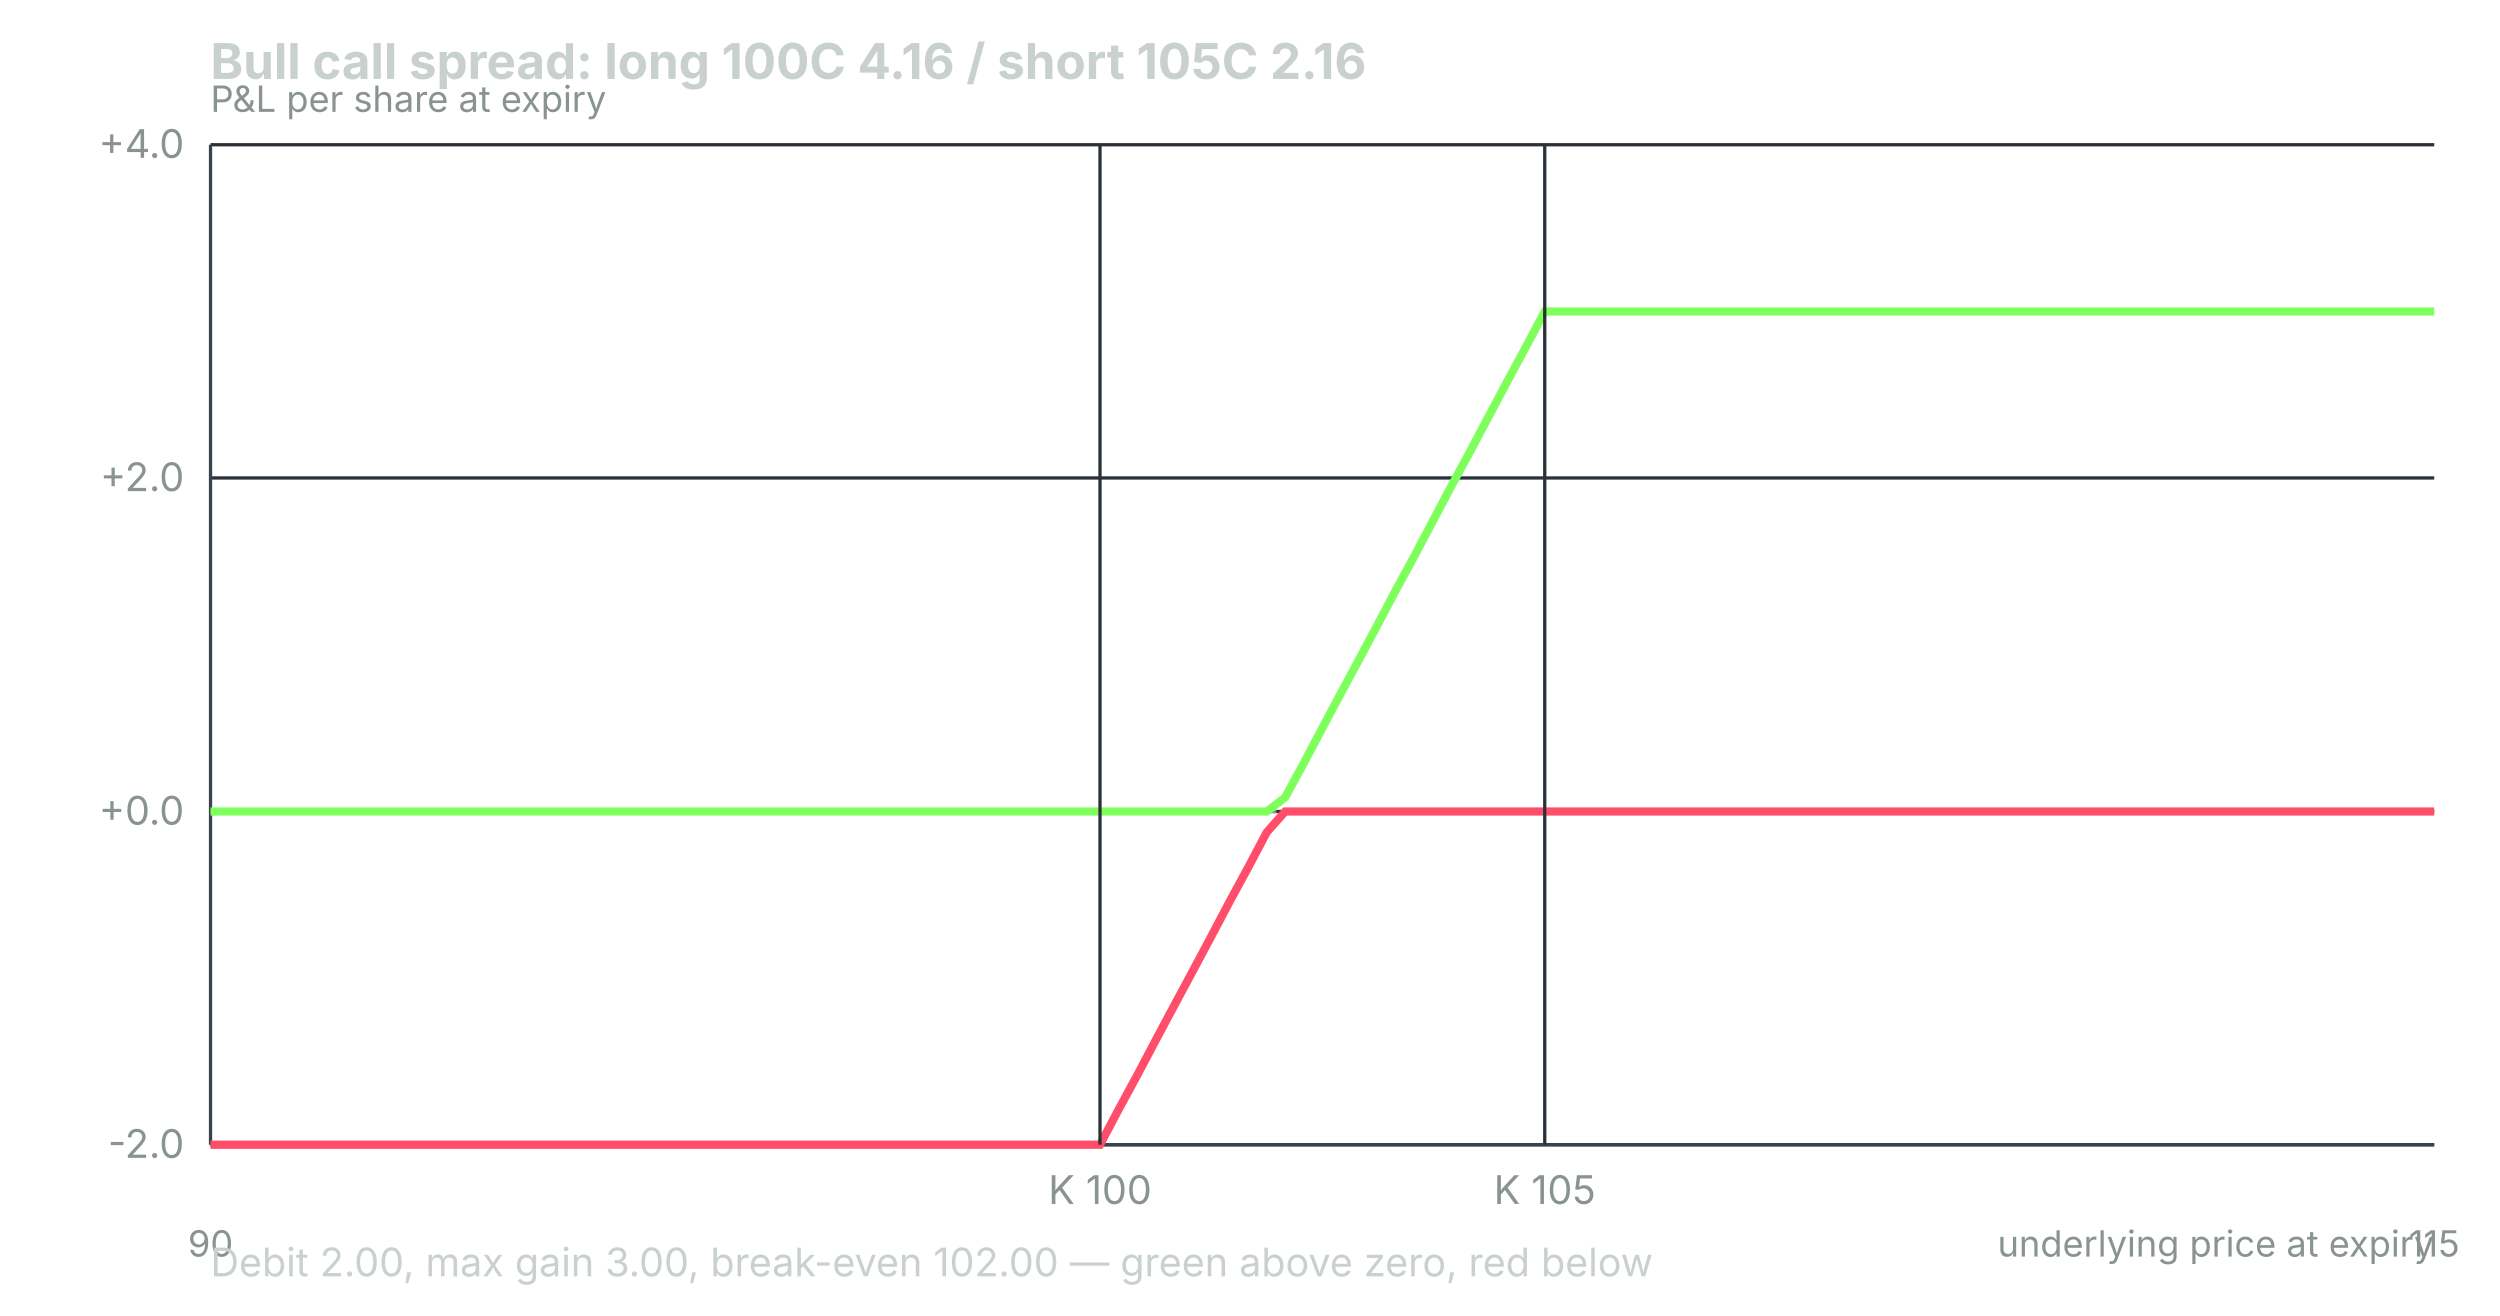
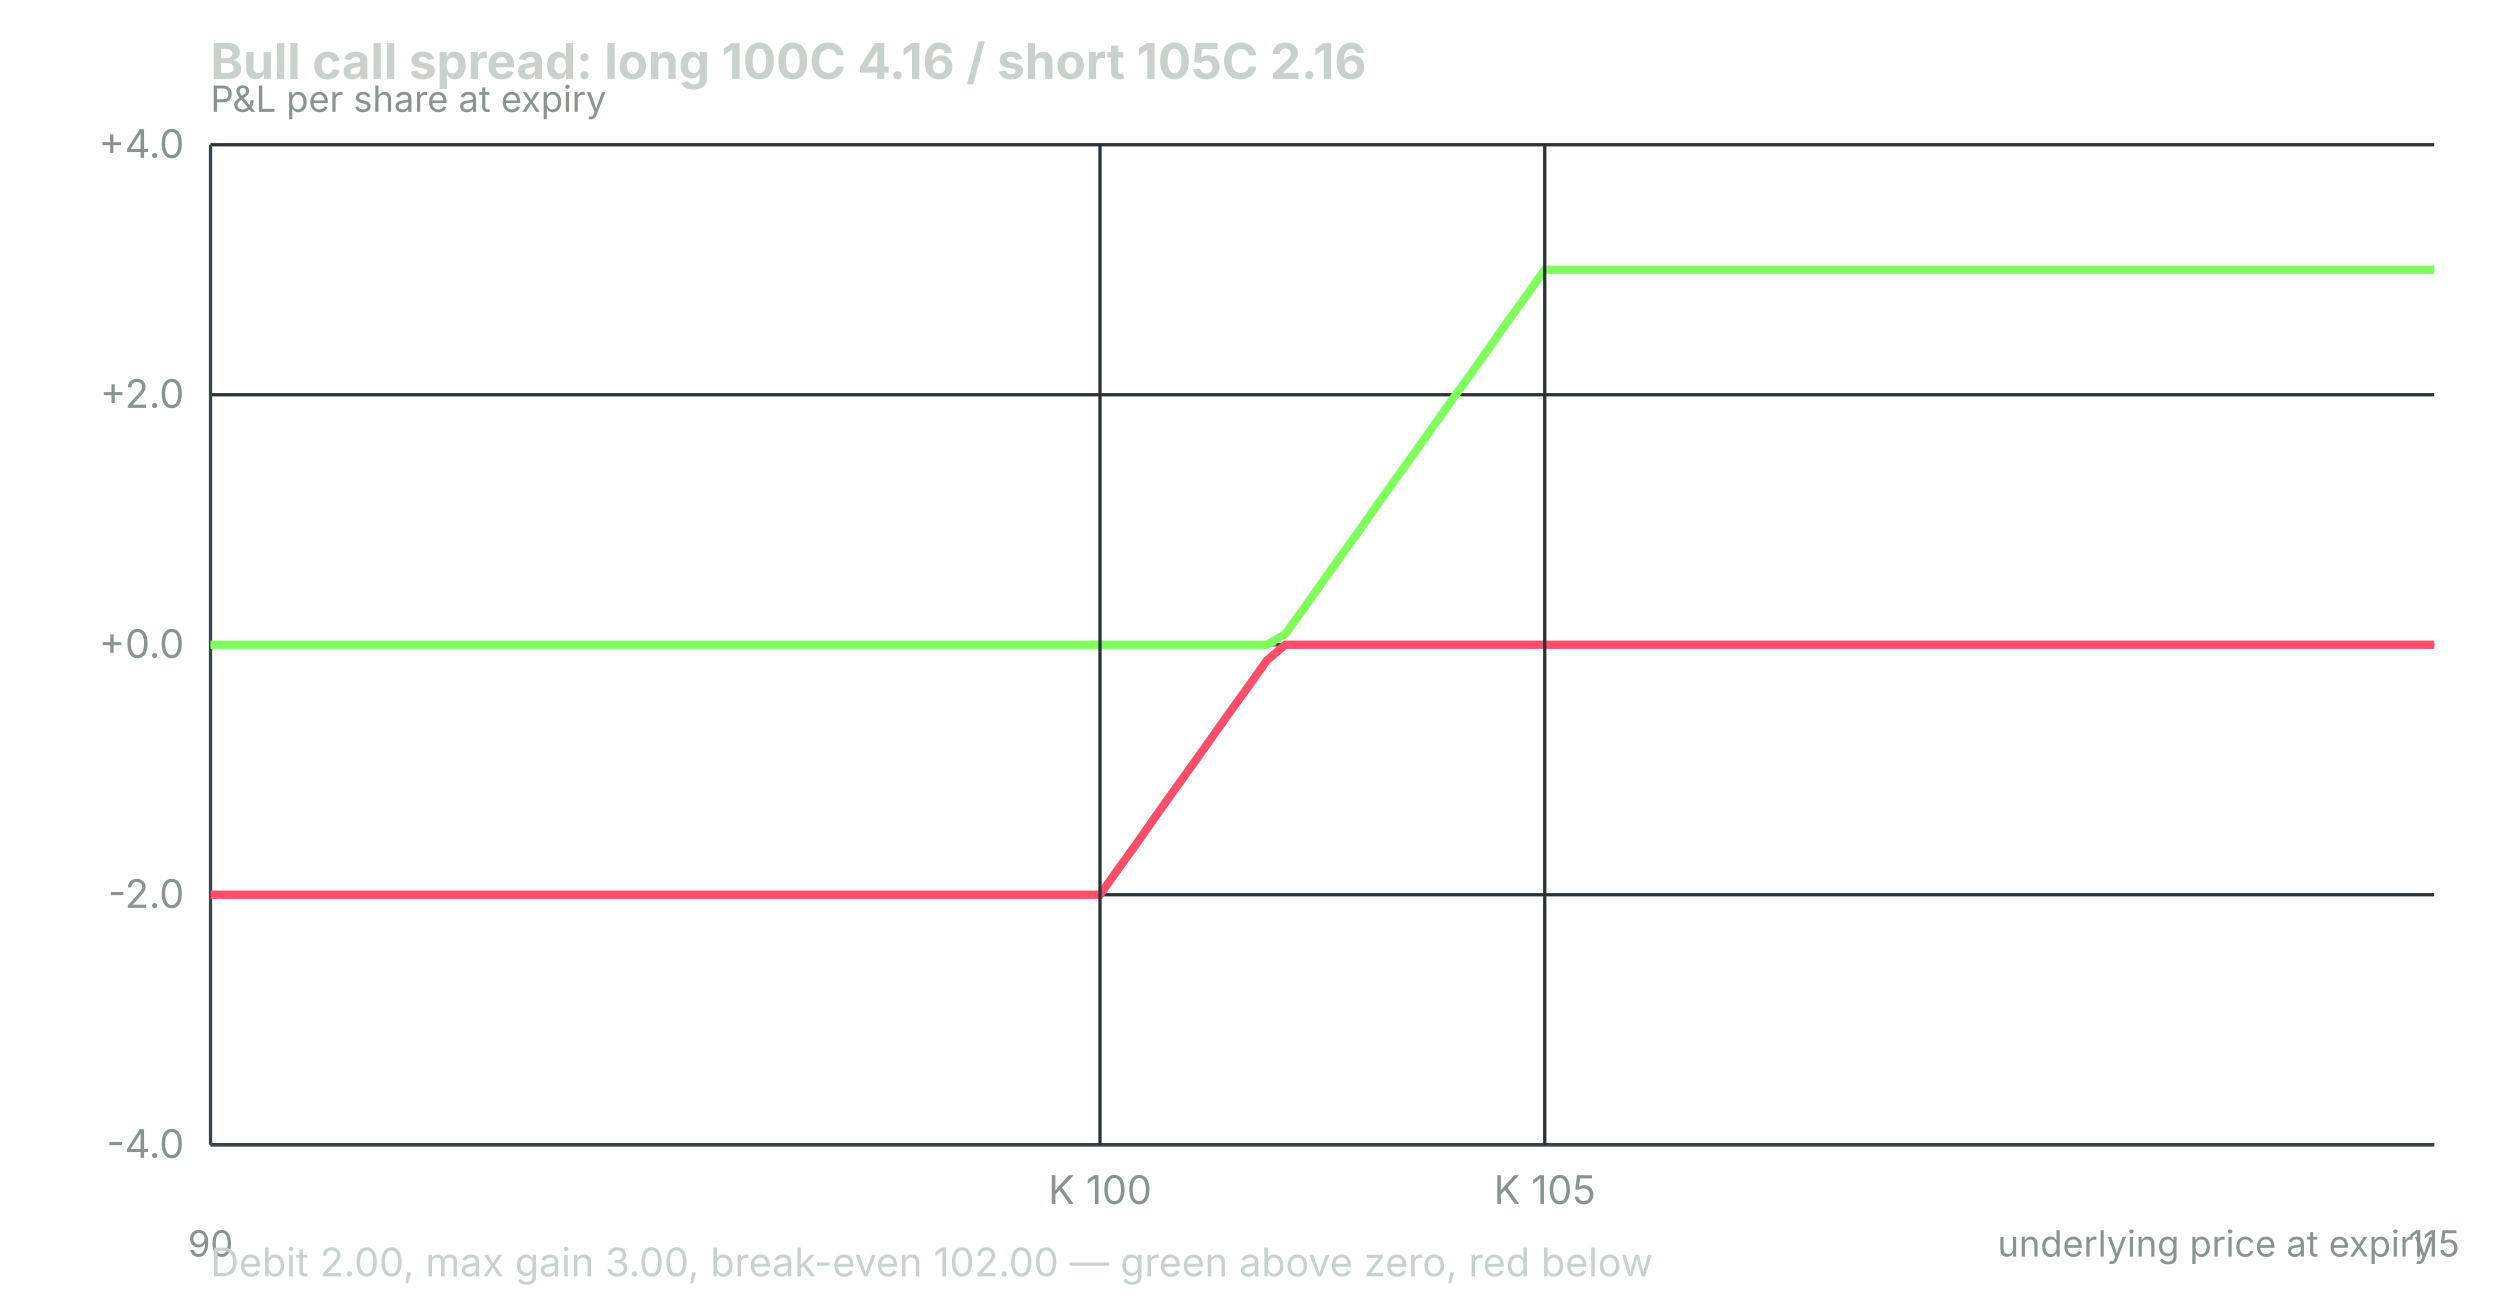
<svg xmlns="http://www.w3.org/2000/svg" viewBox="0 0 760 400" role="img" font-family="ui-sans-serif,system-ui,-apple-system,Segoe UI,sans-serif" font-size="12">
  <text x="64" y="24" fill="#c9d1cc" font-size="15" font-weight="700">Bull call spread: long 100C 4.16 / short 105C 2.16</text>
  <line x1="64" y1="348.0" x2="740" y2="348.0" stroke="#2a3138" stroke-width="1" />
-   <text x="56" y="352.0" fill="#8a948e" text-anchor="end">-2.0</text>
-   <line x1="64" y1="246.7" x2="740" y2="246.7" stroke="#2a3138" stroke-width="1" />
-   <text x="56" y="250.7" fill="#8a948e" text-anchor="end">+0.0</text>
-   <line x1="64" y1="145.3" x2="740" y2="145.3" stroke="#2a3138" stroke-width="1" />
-   <text x="56" y="149.3" fill="#8a948e" text-anchor="end">+2.0</text>
+   <text x="56" y="352.0" fill="#8a948e" text-anchor="end">-4.0</text>
+   <line x1="64" y1="272.0" x2="740" y2="272.0" stroke="#2a3138" stroke-width="1" />
+   <text x="56" y="276.0" fill="#8a948e" text-anchor="end">-2.0</text>
+   <line x1="64" y1="196.0" x2="740" y2="196.0" stroke="#2a3138" stroke-width="1" />
+   <text x="56" y="200.0" fill="#8a948e" text-anchor="end">+0.0</text>
+   <line x1="64" y1="120.0" x2="740" y2="120.0" stroke="#2a3138" stroke-width="1" />
+   <text x="56" y="124.0" fill="#8a948e" text-anchor="end">+2.0</text>
  <line x1="64" y1="44.0" x2="740" y2="44.0" stroke="#2a3138" stroke-width="1" />
  <text x="56" y="48.0" fill="#8a948e" text-anchor="end">+4.0</text>
  <line x1="64" y1="44" x2="64" y2="348" stroke="#3a434b" />
  <line x1="64" y1="348" x2="740" y2="348" stroke="#3a434b" />
  <text x="64" y="34" fill="#8a948e" font-size="11">P&amp;L per share at expiry</text>
-   <line x1="64" y1="246.7" x2="740" y2="246.7" stroke="#8a948e" stroke-dasharray="4 4" />
-   <polyline points="64.0,246.7 69.6,246.7 75.3,246.7 80.9,246.7 86.5,246.7 92.2,246.7 97.8,246.7 103.4,246.7 109.1,246.7 114.7,246.7 120.3,246.7 126.0,246.7 131.6,246.7 137.2,246.7 142.9,246.7 148.5,246.7 154.1,246.7 159.8,246.7 165.4,246.7 171.0,246.7 176.7,246.7 182.3,246.7 187.9,246.7 193.6,246.7 199.2,246.7 204.8,246.7 210.5,246.7 216.1,246.7 221.7,246.7 227.4,246.7 233.0,246.7 238.6,246.7 244.3,246.7 249.9,246.7 255.5,246.7 261.2,246.7 266.8,246.7 272.4,246.7 278.1,246.7 283.7,246.7 289.3,246.7 295.0,246.7 300.6,246.7 306.2,246.7 311.9,246.7 317.5,246.7 323.1,246.7 328.8,246.7 334.4,246.7 340.0,246.7 345.7,246.7 351.3,246.7 356.9,246.7 362.6,246.7 368.2,246.7 373.8,246.7 379.5,246.7 385.1,246.7 390.7,242.4 396.4,231.9 402.0,221.3 407.6,210.8 413.3,200.2 418.9,189.7 424.5,179.1 430.2,168.6 435.8,158.0 441.4,147.4 447.1,136.9 452.7,126.3 458.3,115.8 464.0,105.2 469.6,94.7 475.2,94.7 480.9,94.7 486.5,94.7 492.1,94.7 497.8,94.7 503.4,94.7 509.0,94.7 514.7,94.7 520.3,94.7 525.9,94.7 531.6,94.7 537.2,94.7 542.8,94.7 548.5,94.7 554.1,94.7 559.7,94.7 565.4,94.7 571.0,94.7 576.6,94.7 582.3,94.7 587.9,94.7 593.5,94.7 599.2,94.7 604.8,94.7 610.4,94.7 616.1,94.7 621.7,94.7 627.3,94.7 633.0,94.7 638.6,94.7 644.2,94.7 649.9,94.7 655.5,94.7 661.1,94.7 666.8,94.7 672.4,94.7 678.0,94.7 683.7,94.7 689.3,94.7 694.9,94.7 700.6,94.7 706.2,94.7 711.8,94.7 717.5,94.7 723.1,94.7 728.7,94.7 734.4,94.7 740.0,94.7" fill="none" stroke="#7eff5c" stroke-width="2.5" />
-   <polyline points="64.0,348.0 69.6,348.0 75.3,348.0 80.9,348.0 86.5,348.0 92.2,348.0 97.8,348.0 103.4,348.0 109.1,348.0 114.7,348.0 120.3,348.0 126.0,348.0 131.6,348.0 137.2,348.0 142.9,348.0 148.5,348.0 154.1,348.0 159.8,348.0 165.4,348.0 171.0,348.0 176.7,348.0 182.3,348.0 187.9,348.0 193.6,348.0 199.2,348.0 204.8,348.0 210.5,348.0 216.1,348.0 221.7,348.0 227.4,348.0 233.0,348.0 238.6,348.0 244.3,348.0 249.9,348.0 255.5,348.0 261.2,348.0 266.8,348.0 272.4,348.0 278.1,348.0 283.7,348.0 289.3,348.0 295.0,348.0 300.6,348.0 306.2,348.0 311.9,348.0 317.5,348.0 323.1,348.0 328.8,348.0 334.4,348.0 340.0,337.4 345.7,326.9 351.3,316.3 356.9,305.8 362.6,295.2 368.2,284.7 373.8,274.1 379.5,263.6 385.1,253.0 390.7,246.7 396.4,246.7 402.0,246.7 407.6,246.7 413.3,246.7 418.9,246.7 424.5,246.7 430.2,246.7 435.8,246.7 441.4,246.7 447.1,246.7 452.7,246.7 458.3,246.7 464.0,246.7 469.6,246.7 475.2,246.7 480.9,246.7 486.5,246.7 492.1,246.7 497.8,246.7 503.4,246.7 509.0,246.7 514.7,246.7 520.3,246.7 525.9,246.7 531.6,246.7 537.2,246.7 542.8,246.7 548.5,246.7 554.1,246.7 559.7,246.7 565.4,246.7 571.0,246.7 576.6,246.7 582.3,246.7 587.9,246.7 593.5,246.7 599.2,246.7 604.8,246.7 610.4,246.7 616.1,246.7 621.7,246.7 627.3,246.7 633.0,246.7 638.6,246.7 644.2,246.7 649.9,246.7 655.5,246.7 661.1,246.7 666.8,246.7 672.4,246.7 678.0,246.7 683.7,246.7 689.3,246.7 694.9,246.7 700.6,246.7 706.2,246.7 711.8,246.7 717.5,246.7 723.1,246.7 728.7,246.7 734.4,246.7 740.0,246.7" fill="none" stroke="#ff4d6a" stroke-width="2.5" />
+   <line x1="64" y1="196.0" x2="740" y2="196.0" stroke="#8a948e" stroke-dasharray="4 4" />
+   <polyline points="64.0,196.0 69.6,196.0 75.3,196.0 80.9,196.0 86.5,196.0 92.2,196.0 97.8,196.0 103.4,196.0 109.1,196.0 114.7,196.0 120.3,196.0 126.0,196.0 131.6,196.0 137.2,196.0 142.9,196.0 148.5,196.0 154.1,196.0 159.8,196.0 165.4,196.0 171.0,196.0 176.7,196.0 182.3,196.0 187.9,196.0 193.6,196.0 199.2,196.0 204.8,196.0 210.5,196.0 216.1,196.0 221.7,196.0 227.4,196.0 233.0,196.0 238.6,196.0 244.3,196.0 249.9,196.0 255.5,196.0 261.2,196.0 266.8,196.0 272.4,196.0 278.1,196.0 283.7,196.0 289.3,196.0 295.0,196.0 300.6,196.0 306.2,196.0 311.9,196.0 317.5,196.0 323.1,196.0 328.8,196.0 334.4,196.0 340.0,196.0 345.7,196.0 351.3,196.0 356.9,196.0 362.6,196.0 368.2,196.0 373.8,196.0 379.5,196.0 385.1,196.0 390.7,192.8 396.4,184.9 402.0,177.0 407.6,169.1 413.3,161.2 418.9,153.2 424.5,145.3 430.2,137.4 435.8,129.5 441.4,121.6 447.1,113.7 452.7,105.8 458.3,97.8 464.0,89.9 469.6,82.0 475.2,82.0 480.9,82.0 486.5,82.0 492.1,82.0 497.8,82.0 503.4,82.0 509.0,82.0 514.7,82.0 520.3,82.0 525.9,82.0 531.6,82.0 537.2,82.0 542.8,82.0 548.5,82.0 554.1,82.0 559.7,82.0 565.4,82.0 571.0,82.0 576.6,82.0 582.3,82.0 587.9,82.0 593.5,82.0 599.2,82.0 604.8,82.0 610.4,82.0 616.1,82.0 621.7,82.0 627.3,82.0 633.0,82.0 638.6,82.0 644.2,82.0 649.9,82.0 655.5,82.0 661.1,82.0 666.8,82.0 672.4,82.0 678.0,82.0 683.7,82.0 689.3,82.0 694.9,82.0 700.6,82.0 706.2,82.0 711.8,82.0 717.5,82.0 723.1,82.0 728.7,82.0 734.4,82.0 740.0,82.0" fill="none" stroke="#7eff5c" stroke-width="2.5" />
+   <polyline points="64.0,272.0 69.6,272.0 75.3,272.0 80.9,272.0 86.5,272.0 92.2,272.0 97.8,272.0 103.4,272.0 109.1,272.0 114.7,272.0 120.3,272.0 126.0,272.0 131.6,272.0 137.2,272.0 142.9,272.0 148.5,272.0 154.1,272.0 159.8,272.0 165.4,272.0 171.0,272.0 176.7,272.0 182.3,272.0 187.9,272.0 193.6,272.0 199.2,272.0 204.8,272.0 210.5,272.0 216.1,272.0 221.7,272.0 227.4,272.0 233.0,272.0 238.6,272.0 244.3,272.0 249.9,272.0 255.5,272.0 261.2,272.0 266.8,272.0 272.4,272.0 278.1,272.0 283.7,272.0 289.3,272.0 295.0,272.0 300.6,272.0 306.2,272.0 311.9,272.0 317.5,272.0 323.1,272.0 328.8,272.0 334.4,272.0 340.0,264.1 345.7,256.2 351.3,248.2 356.9,240.3 362.6,232.4 368.2,224.5 373.8,216.6 379.5,208.7 385.1,200.8 390.7,196.0 396.4,196.0 402.0,196.0 407.6,196.0 413.3,196.0 418.9,196.0 424.5,196.0 430.2,196.0 435.8,196.0 441.4,196.0 447.1,196.0 452.7,196.0 458.3,196.0 464.0,196.0 469.6,196.0 475.2,196.0 480.9,196.0 486.5,196.0 492.1,196.0 497.8,196.0 503.4,196.0 509.0,196.0 514.7,196.0 520.3,196.0 525.9,196.0 531.6,196.0 537.2,196.0 542.8,196.0 548.5,196.0 554.1,196.0 559.7,196.0 565.4,196.0 571.0,196.0 576.6,196.0 582.3,196.0 587.9,196.0 593.5,196.0 599.2,196.0 604.8,196.0 610.4,196.0 616.1,196.0 621.7,196.0 627.3,196.0 633.0,196.0 638.6,196.0 644.2,196.0 649.9,196.0 655.5,196.0 661.1,196.0 666.8,196.0 672.4,196.0 678.0,196.0 683.7,196.0 689.3,196.0 694.9,196.0 700.6,196.0 706.2,196.0 711.8,196.0 717.5,196.0 723.1,196.0 728.7,196.0 734.4,196.0 740.0,196.0" fill="none" stroke="#ff4d6a" stroke-width="2.5" />
  <line x1="334.4" y1="44" x2="334.4" y2="348" stroke="#2a3138" />
  <text x="334.4" y="366" fill="#8a948e" text-anchor="middle">K 100</text>
  <line x1="469.6" y1="44" x2="469.6" y2="348" stroke="#2a3138" />
  <text x="469.6" y="366" fill="#8a948e" text-anchor="middle">K 105</text>
  <text x="64.0" y="382" fill="#8a948e" text-anchor="middle" font-size="11">90</text>
  <text x="740.0" y="382" fill="#8a948e" text-anchor="middle" font-size="11">115</text>
  <text x="740" y="382" fill="#8a948e" text-anchor="end" font-size="11">underlying price at expiry</text>
  <text x="64" y="388" fill="#c9d1cc">Debit 2.00, max gain 3.00, break-even 102.00 — green above zero, red below</text>
</svg>
